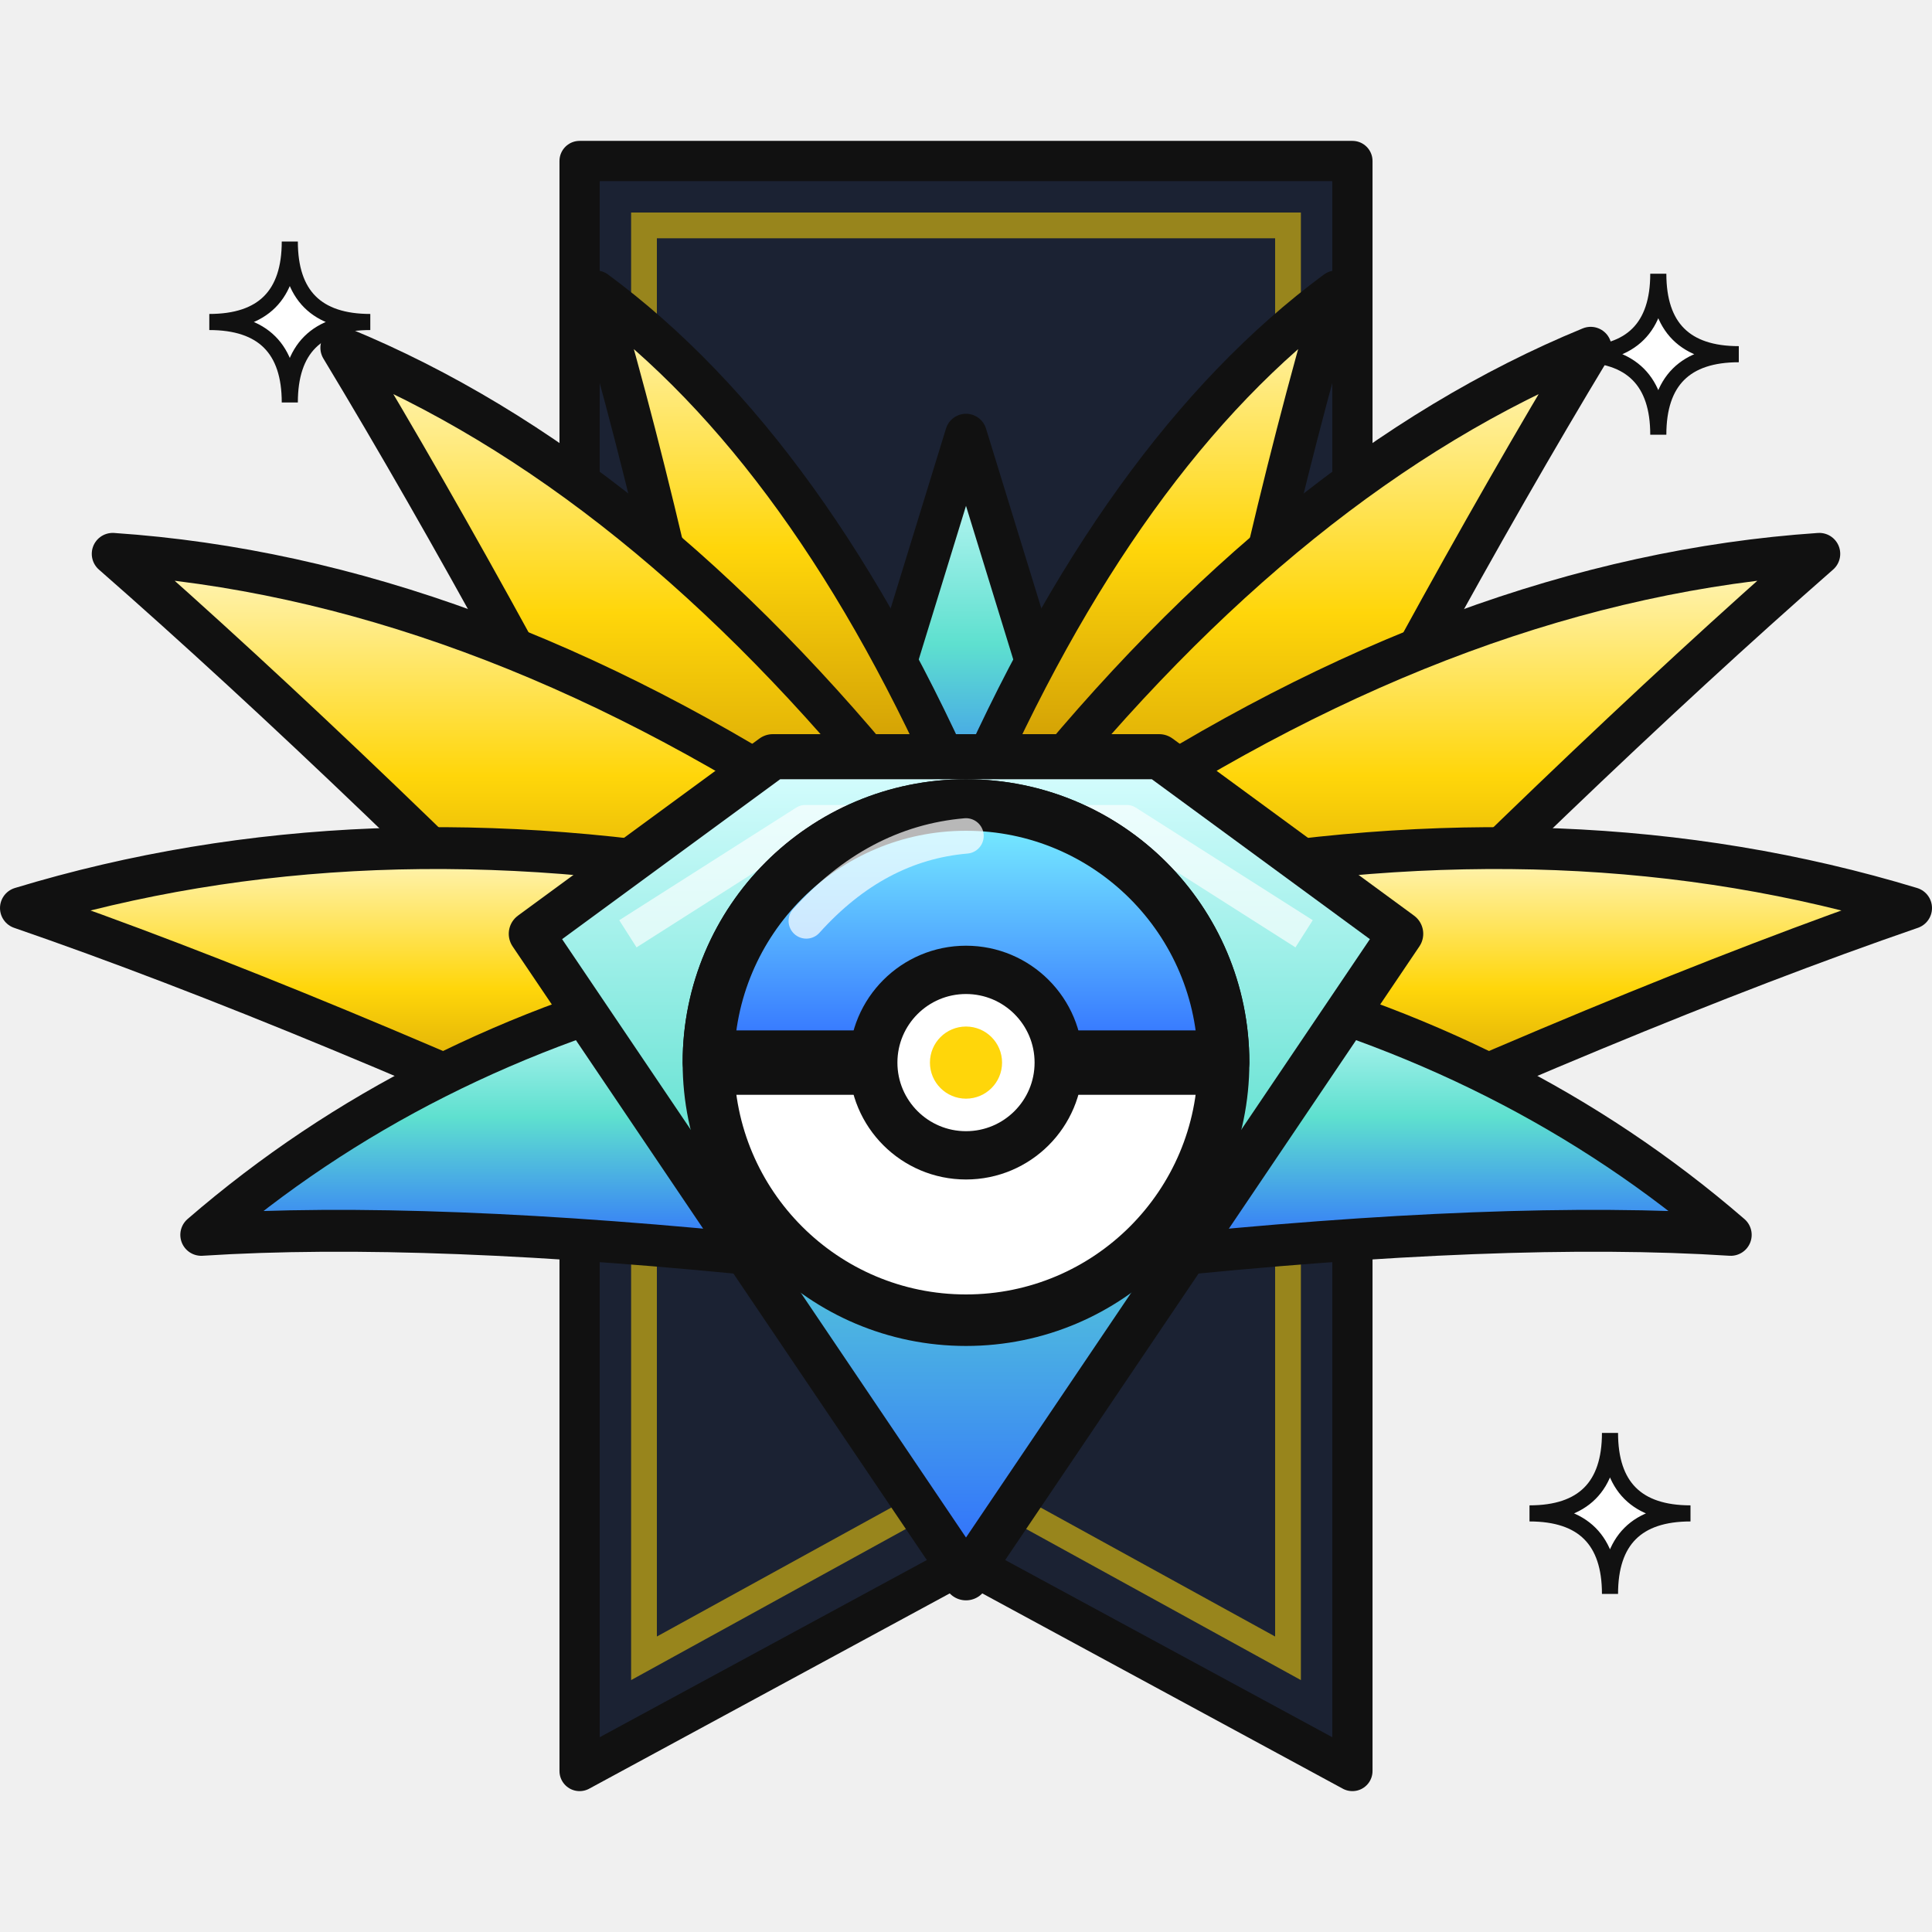
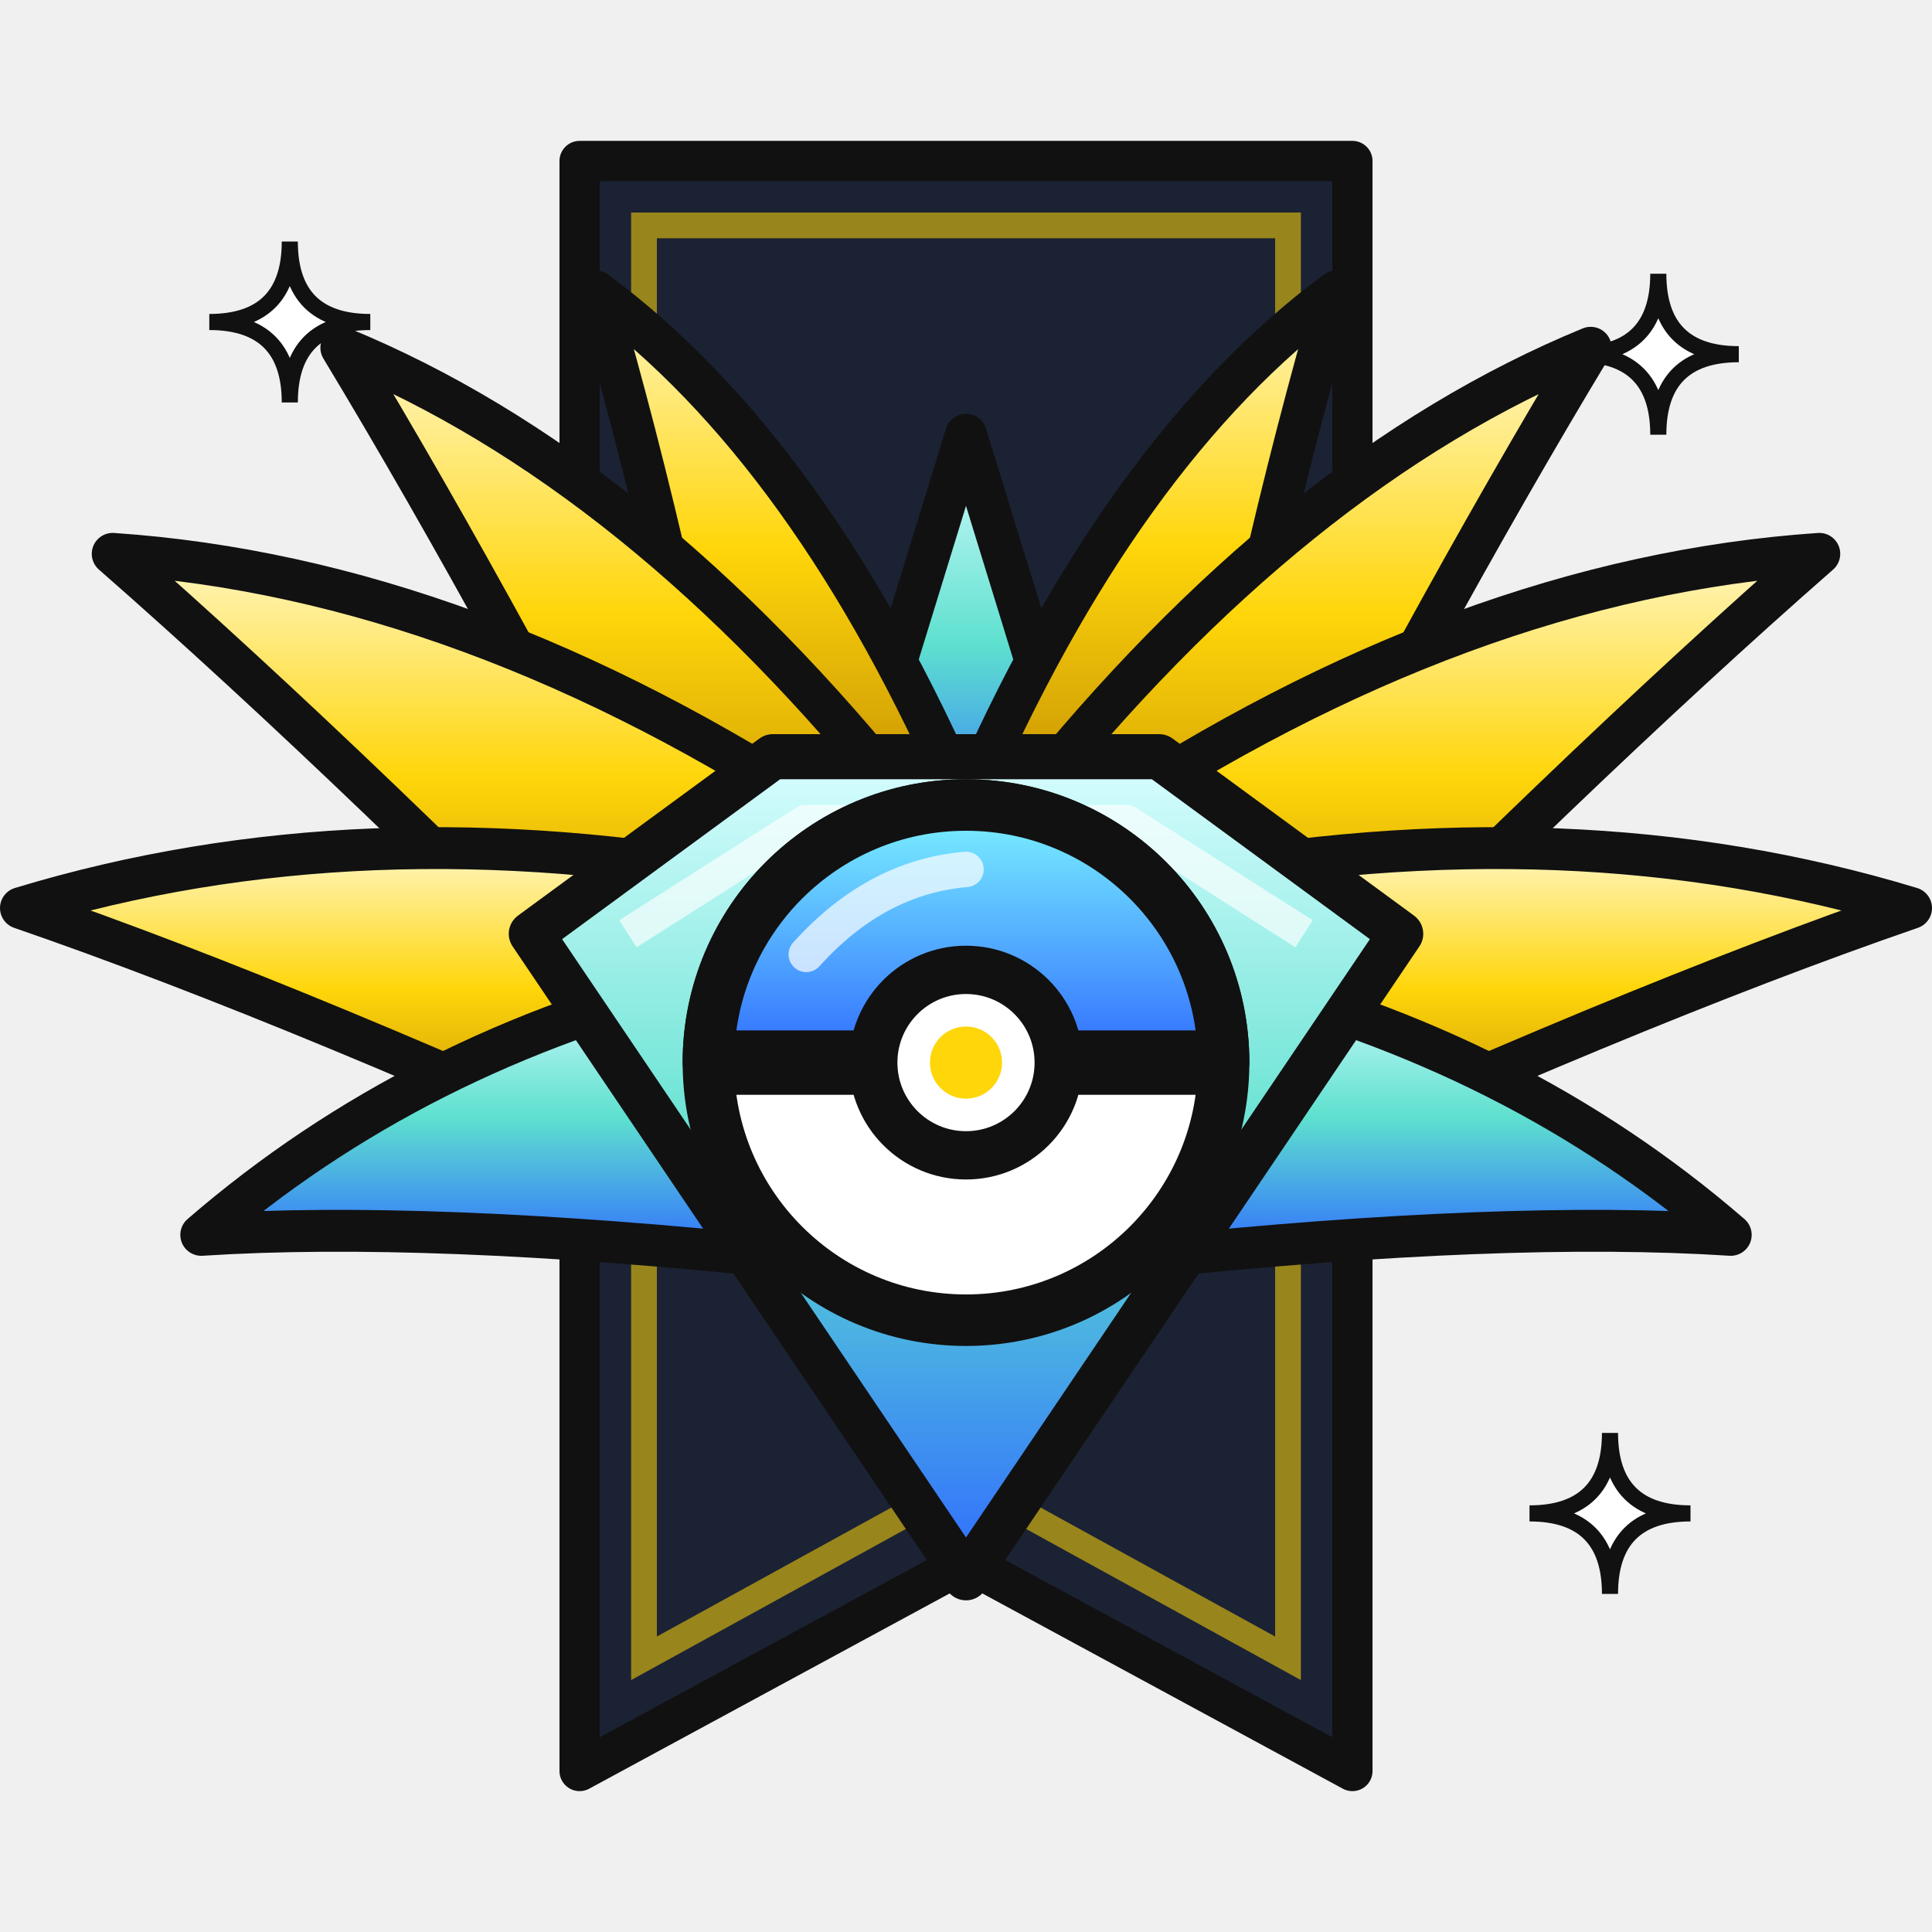
<svg xmlns="http://www.w3.org/2000/svg" viewBox="0 0 120 120" width="120" height="120">
  <defs>
    <linearGradient id="m5" x1="0" y1="0" x2="0" y2="1">
      <stop offset="0" stop-color="#FFF6C2" />
      <stop offset="0.4" stop-color="#FFD60A" />
      <stop offset="1" stop-color="#A86E00" />
    </linearGradient>
    <linearGradient id="i5" x1="0" y1="0" x2="0" y2="1">
      <stop offset="0" stop-color="#D8FDFF" />
      <stop offset="0.5" stop-color="#5EE0CF" />
      <stop offset="1" stop-color="#2F6BFF" />
    </linearGradient>
    <linearGradient id="t5" x1="0" y1="0" x2="0" y2="1">
      <stop offset="0" stop-color="#7CF5FF" />
      <stop offset="1" stop-color="#2F6BFF" />
    </linearGradient>
  </defs>
  <path d="M36 10 H84 V110 L60 97 L36 110 Z" fill="#1B2233" stroke="#111111" stroke-width="2.5" stroke-linejoin="round" />
  <path d="M40 14 H80 V103 L60 92 L40 103 Z" fill="none" stroke="#FFD60A" stroke-opacity="0.55" stroke-width="1.6" />
  <path d="M52 53 L60 27 L68 53 Z" fill="url(#i5)" stroke="#111111" stroke-width="2.6" stroke-linejoin="round" />
  <path d="M59.9 49.9 Q50.4 28.0 37.0 18.1 Q42.0 35.2 46.1 57.9 Z" fill="url(#m5)" stroke="#111111" stroke-width="2.6" stroke-linejoin="round" />
  <path d="M60.1 49.9 Q69.6 28.0 83.0 18.1 Q78.0 35.2 73.9 57.9 Z" fill="url(#m5)" stroke="#111111" stroke-width="2.6" stroke-linejoin="round" />
  <path d="M56.2 49.8 Q39.7 29.2 21.2 21.6 Q31.4 38.5 43.7 62.7 Z" fill="url(#m5)" stroke="#111111" stroke-width="2.6" stroke-linejoin="round" />
  <path d="M63.8 49.8 Q80.3 29.2 98.8 21.6 Q88.6 38.5 76.3 62.7 Z" fill="url(#m5)" stroke="#111111" stroke-width="2.6" stroke-linejoin="round" />
  <path d="M51.8 50.9 Q29.1 35.9 7.0 34.4 Q22.3 47.8 43.0 68.9 Z" fill="url(#m5)" stroke="#111111" stroke-width="2.6" stroke-linejoin="round" />
  <path d="M68.2 50.9 Q90.9 35.9 113.0 34.4 Q97.7 47.8 77.0 68.9 Z" fill="url(#m5)" stroke="#111111" stroke-width="2.6" stroke-linejoin="round" />
  <path d="M47.1 54.6 Q22.4 50.0 1.3 56.4 Q19.0 62.5 45.0 74.5 Z" fill="url(#m5)" stroke="#111111" stroke-width="2.6" stroke-linejoin="round" />
  <path d="M72.9 54.6 Q97.6 50.0 118.7 56.4 Q101.0 62.5 75.0 74.5 Z" fill="url(#m5)" stroke="#111111" stroke-width="2.6" stroke-linejoin="round" />
  <path d="M44.2 60.7 Q25.8 65.2 12.5 76.7 Q26.5 75.8 48.6 78.1 Z" fill="url(#i5)" stroke="#111111" stroke-width="2.6" stroke-linejoin="round" />
  <path d="M75.8 60.7 Q94.2 65.2 107.5 76.7 Q93.5 75.8 71.4 78.1 Z" fill="url(#i5)" stroke="#111111" stroke-width="2.6" stroke-linejoin="round" />
  <path d="M51 78 L60 96 L69 78 Z" fill="url(#i5)" stroke="#111111" stroke-width="2.6" stroke-linejoin="round" />
  <path d="M33 58 L48 47 L72 47 L87 58 L60 98 Z" fill="url(#i5)" stroke="#111111" stroke-width="2.8" stroke-linejoin="round" />
  <path d="M39 58 L50 51 L70 51 L81 58" fill="none" stroke="#FFFFFF" stroke-opacity="0.65" stroke-width="2" stroke-linejoin="round" />
  <g>
    <circle cx="60" cy="66" r="16" fill="#FFFFFF" stroke="#111111" stroke-width="3.2" />
    <path d="M44 66 A16 16 0 0 1 76 66 Z" fill="url(#t5)" stroke="#111111" stroke-width="3.2" stroke-linejoin="round" />
    <path d="M45 66 H75" stroke="#111111" stroke-width="4" />
    <circle cx="60" cy="66" r="5.76" fill="#FFFFFF" stroke="#111111" stroke-width="3" />
    <circle cx="60" cy="66" r="2.24" fill="#FFD60A" />
-     <path d="M50.08 57.2 Q54.4 52.4 60 51.92" fill="none" stroke="#FFFFFF" stroke-opacity="0.7" stroke-width="2.2" stroke-linecap="round" />
+     <path d="M50.08 59.28 Q54.4 54.48 60 54" fill="none" stroke="#FFFFFF" stroke-opacity="0.7" stroke-width="2.2" stroke-linecap="round" />
  </g>
  <path d="M18 15 Q18 20 23 20 Q18 20 18 25 Q18 20 13 20 Q18 20 18 15 Z" fill="#FFFFFF" stroke="#111111" stroke-width="1" />
  <path d="M103 17 Q103 22 108 22 Q103 22 103 27 Q103 22 98 22 Q103 22 103 17 Z" fill="#FFFFFF" stroke="#111111" stroke-width="1" />
  <path d="M100 89 Q100 94 105 94 Q100 94 100 99 Q100 94 95 94 Q100 94 100 89 Z" fill="#FFFFFF" stroke="#111111" stroke-width="1" />
</svg>
